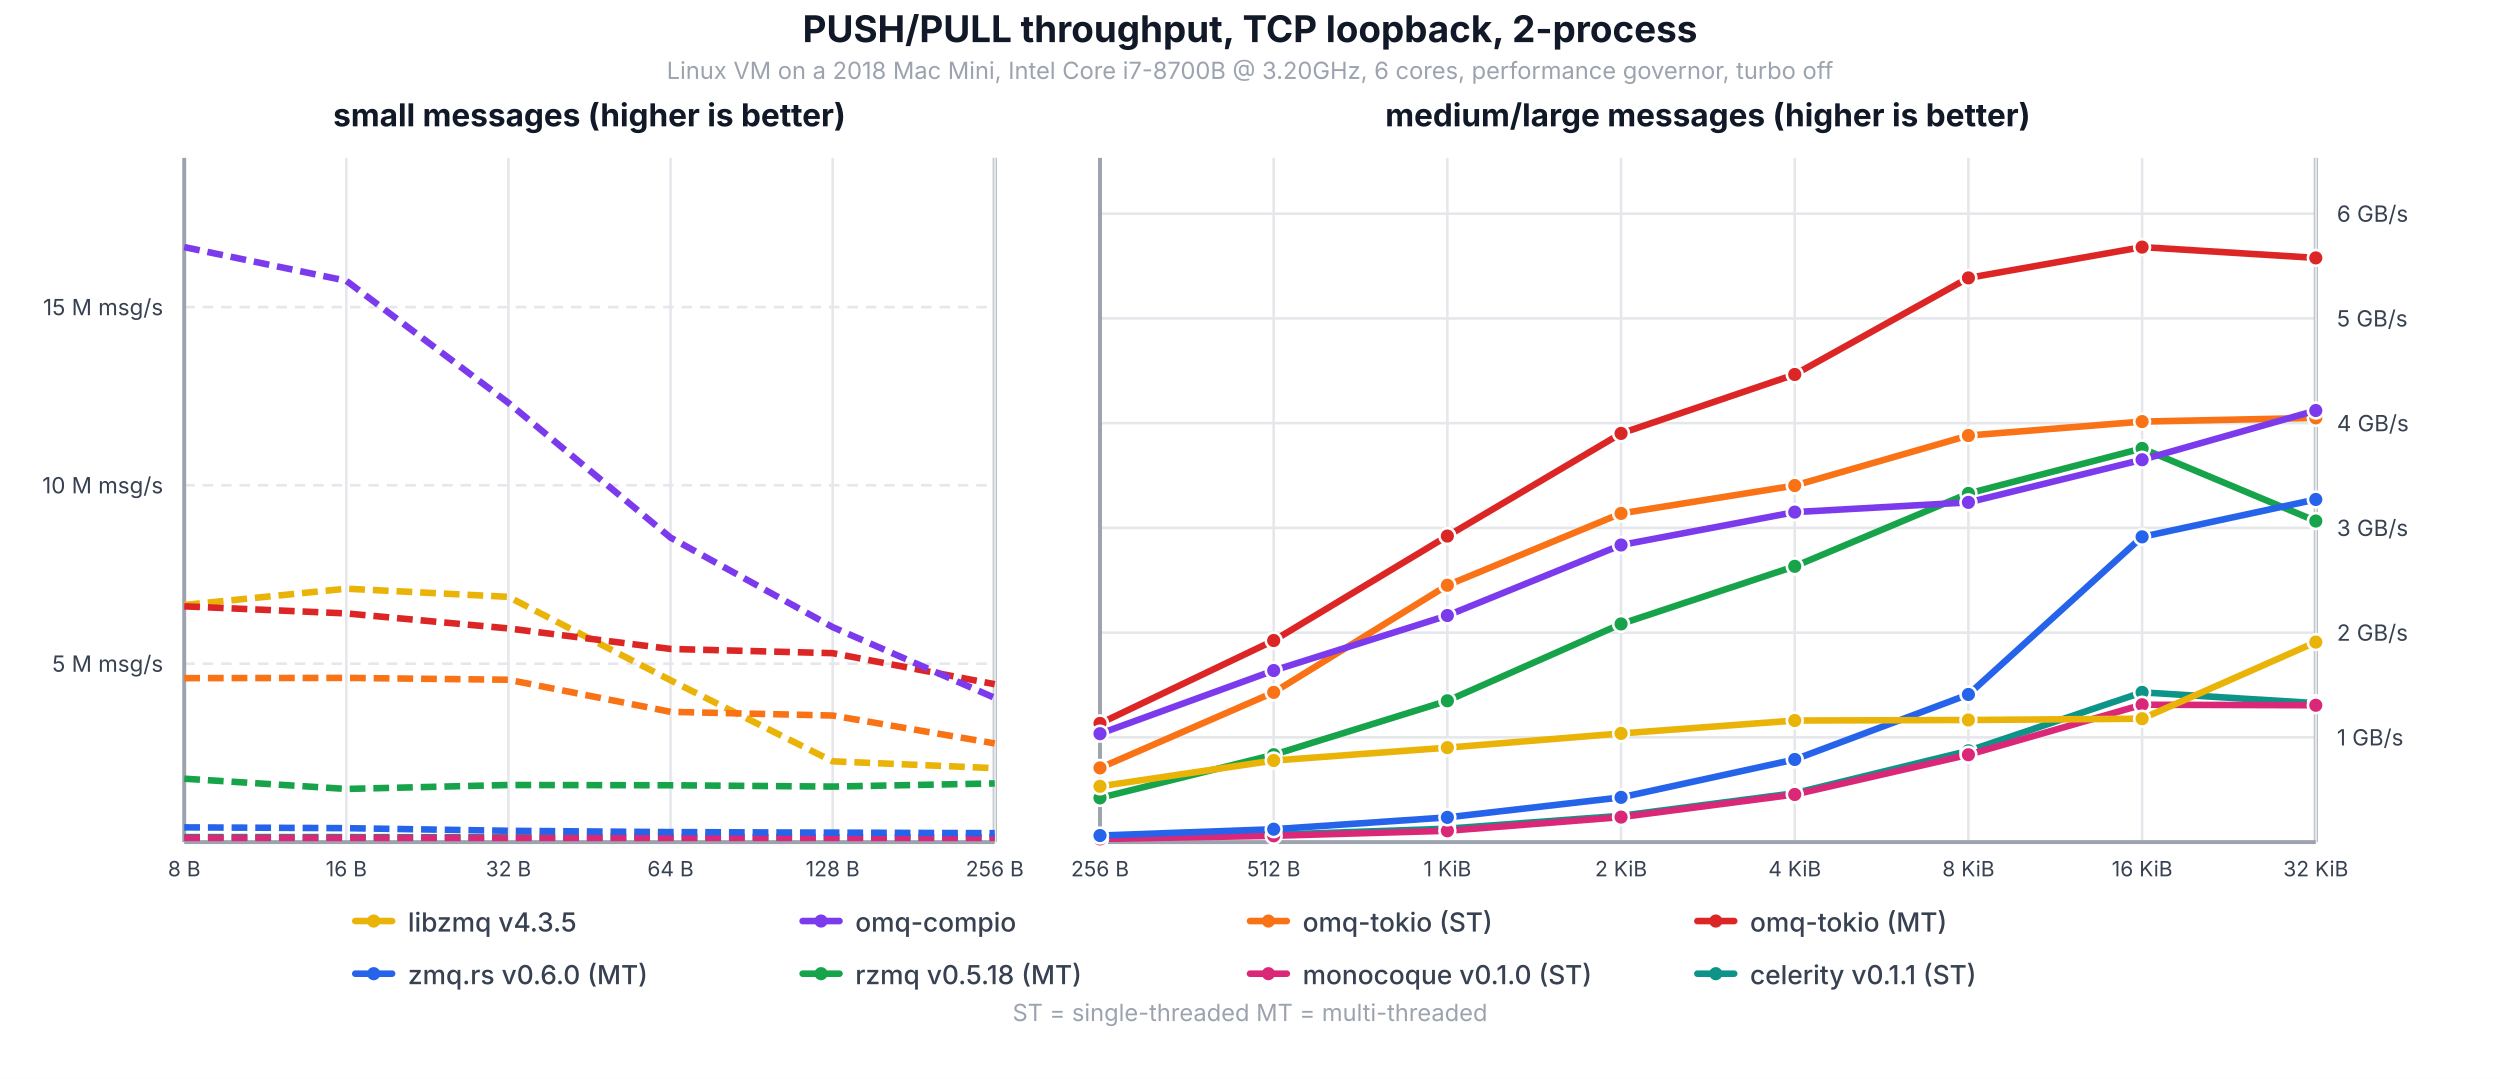
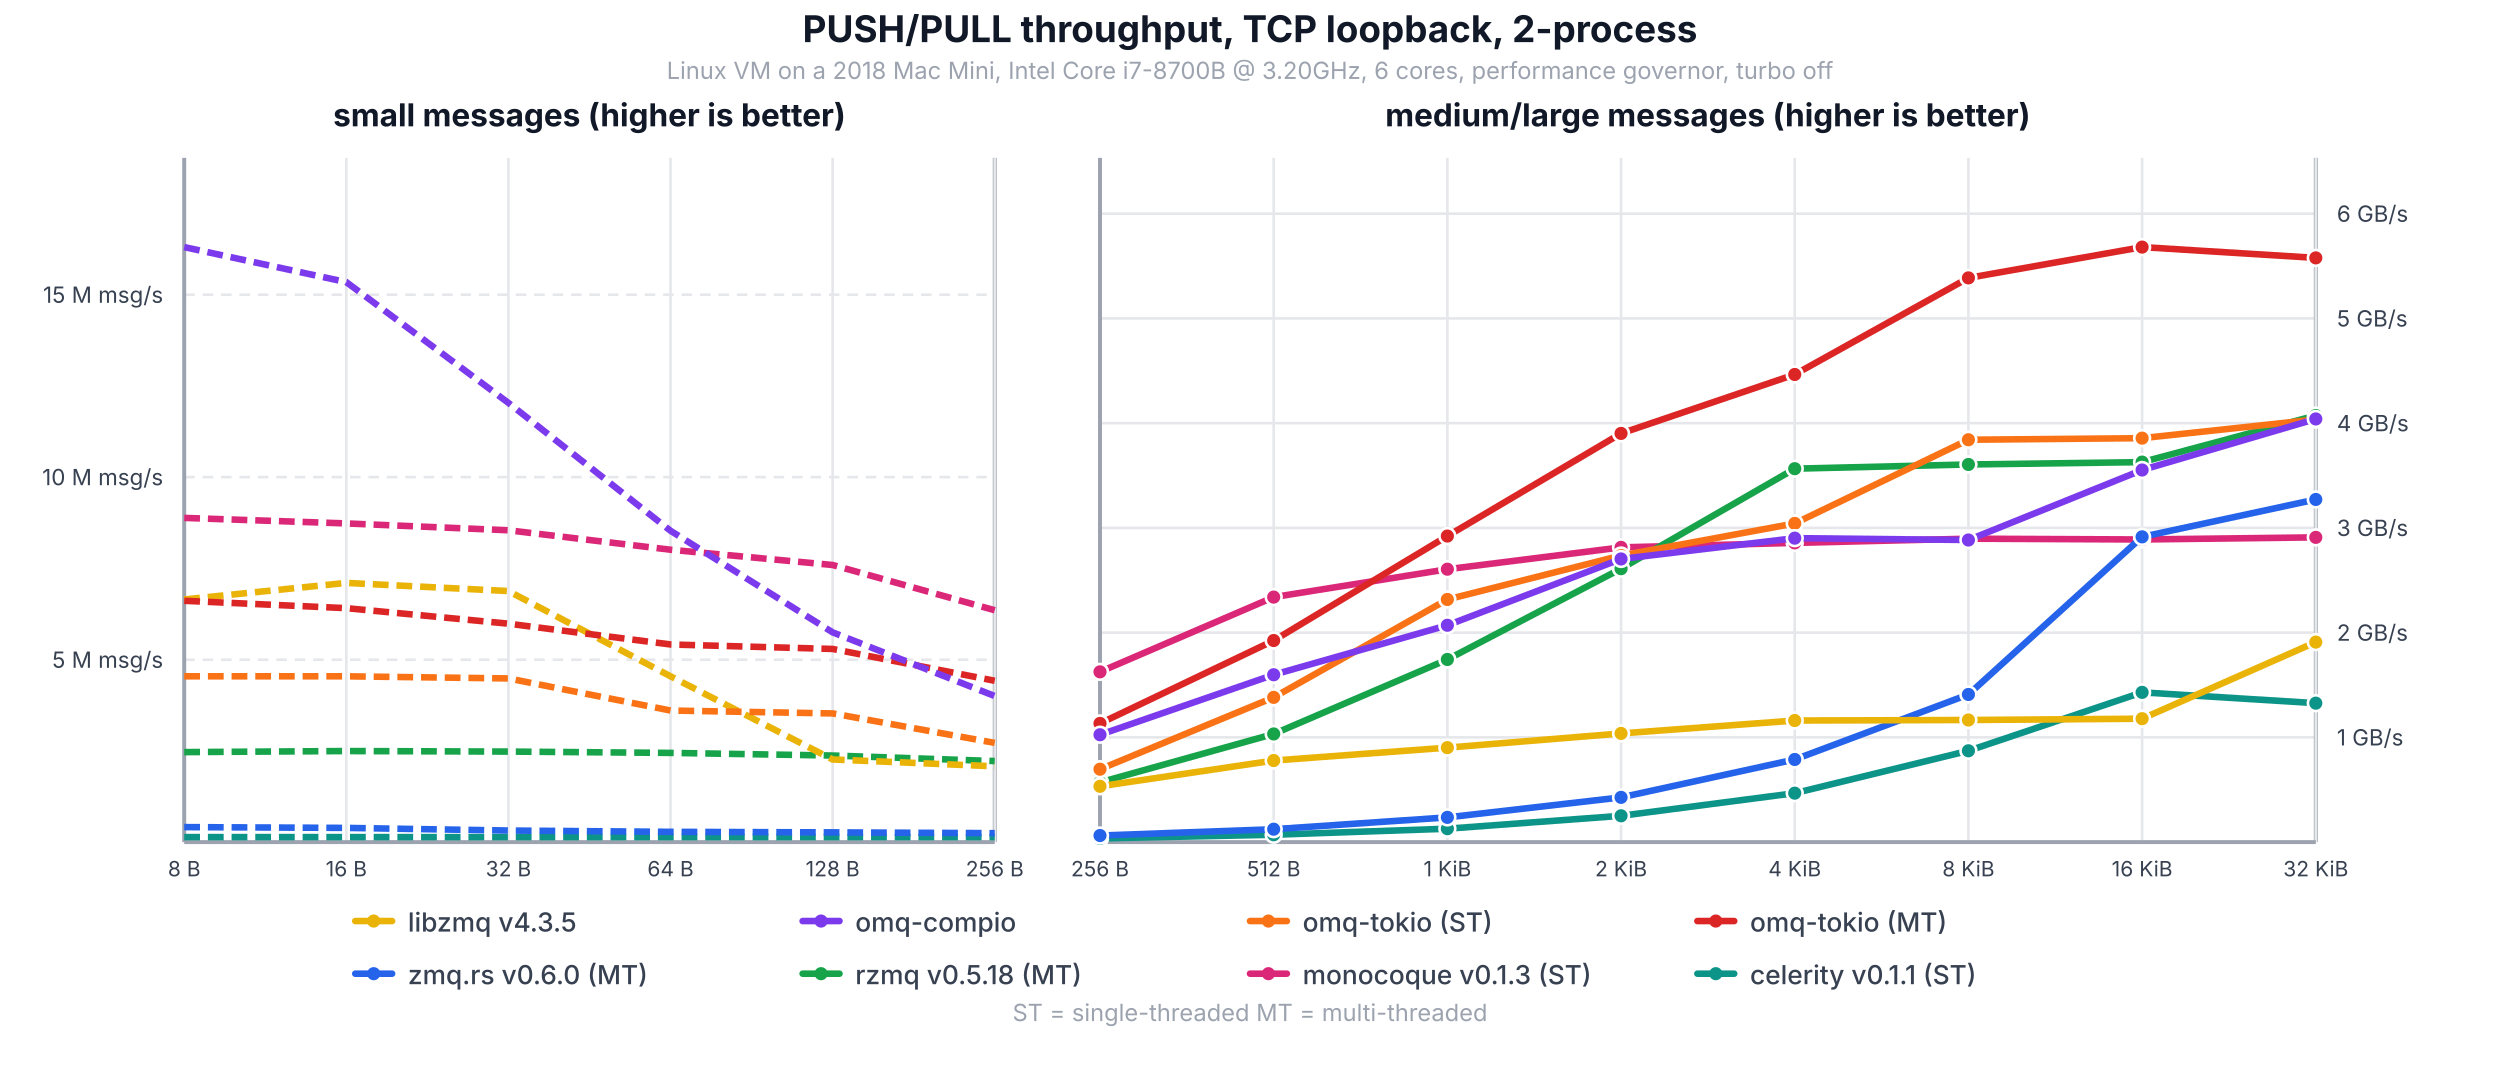
<svg xmlns="http://www.w3.org/2000/svg" viewBox="0 0 950 410" font-family="system-ui, -apple-system, sans-serif">
  <rect width="950" height="410" fill="white" />
  <text x="475.0" y="16.0" text-anchor="middle" fill="#111827" font-size="14" font-weight="700">PUSH/PULL throughput, TCP loopback, 2-process</text>
  <text x="475.0" y="30.0" text-anchor="middle" fill="#9ca3af" font-size="9">Linux VM on a 2018 Mac Mini, Intel Core i7-8700B @ 3.20GHz, 6 cores, performance governor, turbo off</text>
  <text x="224.0" y="48.0" text-anchor="middle" fill="#111827" font-size="12" font-weight="700">small messages (higher is better)</text>
-   <line x1="70.0" y1="252.2" x2="378.0" y2="252.2" stroke="#e5e7eb" stroke-width="1" stroke-dasharray="4,3" />
-   <text x="62.0" y="252.2" text-anchor="end" dominant-baseline="middle" fill="#374151" font-size="8.5">5 M msg/s</text>
-   <line x1="70.0" y1="184.4" x2="378.0" y2="184.4" stroke="#e5e7eb" stroke-width="1" stroke-dasharray="4,3" />
-   <text x="62.0" y="184.4" text-anchor="end" dominant-baseline="middle" fill="#374151" font-size="8.5">10 M msg/s</text>
-   <line x1="70.0" y1="116.7" x2="378.0" y2="116.7" stroke="#e5e7eb" stroke-width="1" stroke-dasharray="4,3" />
-   <text x="62.0" y="116.7" text-anchor="end" dominant-baseline="middle" fill="#374151" font-size="8.5">15 M msg/s</text>
+   <line x1="70.0" y1="250.7" x2="378.0" y2="250.7" stroke="#e5e7eb" stroke-width="1" stroke-dasharray="4,3" />
+   <text x="62.0" y="250.7" text-anchor="end" dominant-baseline="middle" fill="#374151" font-size="8.5">5 M msg/s</text>
+   <line x1="70.0" y1="181.3" x2="378.0" y2="181.3" stroke="#e5e7eb" stroke-width="1" stroke-dasharray="4,3" />
+   <text x="62.0" y="181.3" text-anchor="end" dominant-baseline="middle" fill="#374151" font-size="8.5">10 M msg/s</text>
+   <line x1="70.0" y1="112.0" x2="378.0" y2="112.0" stroke="#e5e7eb" stroke-width="1" stroke-dasharray="4,3" />
+   <text x="62.0" y="112.0" text-anchor="end" dominant-baseline="middle" fill="#374151" font-size="8.5">15 M msg/s</text>
  <line x1="378.0" y1="60.0" x2="378.0" y2="320.0" stroke="#9ca3af" stroke-width="1.5" />
  <line x1="70.0" y1="60.0" x2="70.0" y2="320.0" stroke="#e5e7eb" stroke-width="1" />
  <line x1="131.6" y1="60.0" x2="131.6" y2="320.0" stroke="#e5e7eb" stroke-width="1" />
  <line x1="193.2" y1="60.0" x2="193.2" y2="320.0" stroke="#e5e7eb" stroke-width="1" />
  <line x1="254.8" y1="60.0" x2="254.8" y2="320.0" stroke="#e5e7eb" stroke-width="1" />
  <line x1="316.4" y1="60.0" x2="316.4" y2="320.0" stroke="#e5e7eb" stroke-width="1" />
  <line x1="378.0" y1="60.0" x2="378.0" y2="320.0" stroke="#e5e7eb" stroke-width="1" />
  <line x1="70.0" y1="60.0" x2="70.0" y2="320.0" stroke="#9ca3af" stroke-width="1.5" />
  <line x1="70.0" y1="320.0" x2="378.0" y2="320.0" stroke="#9ca3af" stroke-width="1.5" />
-   <polyline points="70.0,318.1 131.6,318.1 193.2,318.2 254.8,318.1 316.4,318.2 378.0,318.2" fill="none" stroke="#0d9488" stroke-width="2.5" stroke-dasharray="6,3" />
-   <polyline points="70.0,318.4 131.6,318.4 193.2,318.4 254.8,318.4 316.4,318.4 378.0,318.4" fill="none" stroke="#db2777" stroke-width="2.5" stroke-dasharray="6,3" />
-   <polyline points="70.0,295.9 131.6,299.8 193.2,298.3 254.8,298.4 316.4,298.9 378.0,297.7" fill="none" stroke="#16a34a" stroke-width="2.5" stroke-dasharray="6,3" />
-   <polyline points="70.0,314.4 131.6,314.7 193.2,315.7 254.8,316.2 316.4,316.4 378.0,316.6" fill="none" stroke="#2563eb" stroke-width="2.5" stroke-dasharray="6,3" />
-   <polyline points="70.0,229.9 131.6,223.7 193.2,226.8 254.8,258.5 316.4,289.3 378.0,291.9" fill="none" stroke="#eab308" stroke-width="2.5" stroke-dasharray="6,3" />
-   <polyline points="70.0,230.4 131.6,233.1 193.2,238.8 254.8,246.6 316.4,248.2 378.0,260.0" fill="none" stroke="#dc2626" stroke-width="2.5" stroke-dasharray="6,3" />
-   <polyline points="70.0,257.7 131.6,257.6 193.2,258.3 254.8,270.5 316.4,271.9 378.0,282.5" fill="none" stroke="#f97316" stroke-width="2.5" stroke-dasharray="6,3" />
-   <polyline points="70.0,93.9 131.6,106.7 193.2,153.1 254.8,204.3 316.4,238.3 378.0,265.2" fill="none" stroke="#7c3aed" stroke-width="2.5" stroke-dasharray="6,3" />
+   <polyline points="70.0,318.1 131.6,318.1 193.2,318.1 254.8,318.1 316.4,318.1 378.0,318.1" fill="none" stroke="#0d9488" stroke-width="2.5" stroke-dasharray="6,3" />
+   <polyline points="70.0,196.8 131.6,198.9 193.2,201.5 254.8,208.9 316.4,214.7 378.0,231.9" fill="none" stroke="#db2777" stroke-width="2.5" stroke-dasharray="6,3" />
+   <polyline points="70.0,285.8 131.6,285.4 193.2,285.6 254.8,286.1 316.4,287.1 378.0,289.2" fill="none" stroke="#16a34a" stroke-width="2.5" stroke-dasharray="6,3" />
+   <polyline points="70.0,314.3 131.6,314.6 193.2,315.6 254.8,316.1 316.4,316.3 378.0,316.6" fill="none" stroke="#2563eb" stroke-width="2.5" stroke-dasharray="6,3" />
+   <polyline points="70.0,227.8 131.6,221.5 193.2,224.6 254.8,257.0 316.4,288.6 378.0,291.2" fill="none" stroke="#eab308" stroke-width="2.5" stroke-dasharray="6,3" />
+   <polyline points="70.0,228.3 131.6,231.1 193.2,237.0 254.8,244.9 316.4,246.6 378.0,258.7" fill="none" stroke="#dc2626" stroke-width="2.5" stroke-dasharray="6,3" />
+   <polyline points="70.0,257.0 131.6,257.0 193.2,257.8 254.8,270.0 316.4,271.1 378.0,282.3" fill="none" stroke="#f97316" stroke-width="2.5" stroke-dasharray="6,3" />
+   <polyline points="70.0,93.9 131.6,107.2 193.2,153.1 254.8,201.7 316.4,240.3 378.0,264.5" fill="none" stroke="#7c3aed" stroke-width="2.5" stroke-dasharray="6,3" />
  <text x="70.0" y="333.0" text-anchor="middle" fill="#374151" font-size="8">8 B</text>
  <text x="131.6" y="333.0" text-anchor="middle" fill="#374151" font-size="8">16 B</text>
  <text x="193.2" y="333.0" text-anchor="middle" fill="#374151" font-size="8">32 B</text>
  <text x="254.8" y="333.0" text-anchor="middle" fill="#374151" font-size="8">64 B</text>
  <text x="316.4" y="333.0" text-anchor="middle" fill="#374151" font-size="8">128 B</text>
  <text x="378.0" y="333.0" text-anchor="middle" fill="#374151" font-size="8">256 B</text>
  <text x="649.0" y="48.0" text-anchor="middle" fill="#111827" font-size="12" font-weight="700">medium/large messages (higher is better)</text>
  <line x1="418.0" y1="280.2" x2="880.0" y2="280.2" stroke="#e5e7eb" stroke-width="1" />
  <text x="888.0" y="280.2" text-anchor="start" dominant-baseline="middle" fill="#374151" font-size="8.5">1 GB/s</text>
  <line x1="418.0" y1="240.4" x2="880.0" y2="240.4" stroke="#e5e7eb" stroke-width="1" />
  <text x="888.0" y="240.4" text-anchor="start" dominant-baseline="middle" fill="#374151" font-size="8.5">2 GB/s</text>
  <line x1="418.0" y1="200.6" x2="880.0" y2="200.6" stroke="#e5e7eb" stroke-width="1" />
  <text x="888.0" y="200.6" text-anchor="start" dominant-baseline="middle" fill="#374151" font-size="8.5">3 GB/s</text>
  <line x1="418.0" y1="160.8" x2="880.0" y2="160.8" stroke="#e5e7eb" stroke-width="1" />
  <text x="888.0" y="160.8" text-anchor="start" dominant-baseline="middle" fill="#374151" font-size="8.5">4 GB/s</text>
  <line x1="418.0" y1="121.0" x2="880.0" y2="121.0" stroke="#e5e7eb" stroke-width="1" />
  <text x="888.0" y="121.0" text-anchor="start" dominant-baseline="middle" fill="#374151" font-size="8.5">5 GB/s</text>
  <line x1="418.0" y1="81.2" x2="880.0" y2="81.2" stroke="#e5e7eb" stroke-width="1" />
  <text x="888.0" y="81.2" text-anchor="start" dominant-baseline="middle" fill="#374151" font-size="8.5">6 GB/s</text>
  <line x1="880.0" y1="60.0" x2="880.0" y2="320.0" stroke="#9ca3af" stroke-width="1.5" />
  <line x1="418.0" y1="60.0" x2="418.0" y2="320.0" stroke="#e5e7eb" stroke-width="1" />
  <line x1="484.0" y1="60.0" x2="484.0" y2="320.0" stroke="#e5e7eb" stroke-width="1" />
  <line x1="550.0" y1="60.0" x2="550.0" y2="320.0" stroke="#e5e7eb" stroke-width="1" />
  <line x1="616.0" y1="60.0" x2="616.0" y2="320.0" stroke="#e5e7eb" stroke-width="1" />
  <line x1="682.0" y1="60.0" x2="682.0" y2="320.0" stroke="#e5e7eb" stroke-width="1" />
  <line x1="748.0" y1="60.0" x2="748.0" y2="320.0" stroke="#e5e7eb" stroke-width="1" />
  <line x1="814.0" y1="60.0" x2="814.0" y2="320.0" stroke="#e5e7eb" stroke-width="1" />
  <line x1="880.0" y1="60.0" x2="880.0" y2="320.0" stroke="#e5e7eb" stroke-width="1" />
  <line x1="418.0" y1="60.0" x2="418.0" y2="320.0" stroke="#9ca3af" stroke-width="1.5" />
  <line x1="418.0" y1="320.0" x2="880.0" y2="320.0" stroke="#9ca3af" stroke-width="1.5" />
  <polyline points="418.0,318.6 484.0,317.2 550.0,314.9 616.0,310.0 682.0,301.4 748.0,285.3 814.0,263.1 880.0,267.2" fill="none" stroke="#0d9488" stroke-width="2.5" stroke-linecap="round" stroke-linejoin="round" />
  <circle cx="418.0" cy="318.6" r="3" fill="#0d9488" stroke="white" stroke-width="1" />
  <circle cx="484.0" cy="317.2" r="3" fill="#0d9488" stroke="white" stroke-width="1" />
  <circle cx="550.0" cy="314.9" r="3" fill="#0d9488" stroke="white" stroke-width="1" />
  <circle cx="616.0" cy="310.0" r="3" fill="#0d9488" stroke="white" stroke-width="1" />
  <circle cx="682.0" cy="301.4" r="3" fill="#0d9488" stroke="white" stroke-width="1" />
  <circle cx="748.0" cy="285.3" r="3" fill="#0d9488" stroke="white" stroke-width="1" />
  <circle cx="814.0" cy="263.1" r="3" fill="#0d9488" stroke="white" stroke-width="1" />
  <circle cx="880.0" cy="267.2" r="3" fill="#0d9488" stroke="white" stroke-width="1" />
-   <polyline points="418.0,318.8 484.0,317.6 550.0,315.7 616.0,310.5 682.0,301.9 748.0,286.8 814.0,267.8 880.0,268.0" fill="none" stroke="#db2777" stroke-width="2.5" stroke-linecap="round" stroke-linejoin="round" />
-   <circle cx="418.0" cy="318.8" r="3" fill="#db2777" stroke="white" stroke-width="1" />
-   <circle cx="484.0" cy="317.6" r="3" fill="#db2777" stroke="white" stroke-width="1" />
-   <circle cx="550.0" cy="315.7" r="3" fill="#db2777" stroke="white" stroke-width="1" />
-   <circle cx="616.0" cy="310.5" r="3" fill="#db2777" stroke="white" stroke-width="1" />
-   <circle cx="682.0" cy="301.9" r="3" fill="#db2777" stroke="white" stroke-width="1" />
-   <circle cx="748.0" cy="286.8" r="3" fill="#db2777" stroke="white" stroke-width="1" />
-   <circle cx="814.0" cy="267.8" r="3" fill="#db2777" stroke="white" stroke-width="1" />
-   <circle cx="880.0" cy="268.0" r="3" fill="#db2777" stroke="white" stroke-width="1" />
-   <polyline points="418.0,303.2 484.0,286.8 550.0,266.3 616.0,237.1 682.0,215.2 748.0,187.5 814.0,170.4 880.0,198.0" fill="none" stroke="#16a34a" stroke-width="2.5" stroke-linecap="round" stroke-linejoin="round" />
-   <circle cx="418.0" cy="303.2" r="3" fill="#16a34a" stroke="white" stroke-width="1" />
-   <circle cx="484.0" cy="286.8" r="3" fill="#16a34a" stroke="white" stroke-width="1" />
-   <circle cx="550.0" cy="266.3" r="3" fill="#16a34a" stroke="white" stroke-width="1" />
-   <circle cx="616.0" cy="237.1" r="3" fill="#16a34a" stroke="white" stroke-width="1" />
-   <circle cx="682.0" cy="215.2" r="3" fill="#16a34a" stroke="white" stroke-width="1" />
-   <circle cx="748.0" cy="187.5" r="3" fill="#16a34a" stroke="white" stroke-width="1" />
-   <circle cx="814.0" cy="170.4" r="3" fill="#16a34a" stroke="white" stroke-width="1" />
-   <circle cx="880.0" cy="198.0" r="3" fill="#16a34a" stroke="white" stroke-width="1" />
+   <polyline points="418.0,255.3 484.0,226.9 550.0,216.3 616.0,208.0 682.0,206.3 748.0,204.7 814.0,205.0 880.0,204.2" fill="none" stroke="#db2777" stroke-width="2.5" stroke-linecap="round" stroke-linejoin="round" />
+   <circle cx="418.0" cy="255.3" r="3" fill="#db2777" stroke="white" stroke-width="1" />
+   <circle cx="484.0" cy="226.9" r="3" fill="#db2777" stroke="white" stroke-width="1" />
+   <circle cx="550.0" cy="216.3" r="3" fill="#db2777" stroke="white" stroke-width="1" />
+   <circle cx="616.0" cy="208.0" r="3" fill="#db2777" stroke="white" stroke-width="1" />
+   <circle cx="682.0" cy="206.3" r="3" fill="#db2777" stroke="white" stroke-width="1" />
+   <circle cx="748.0" cy="204.7" r="3" fill="#db2777" stroke="white" stroke-width="1" />
+   <circle cx="814.0" cy="205.0" r="3" fill="#db2777" stroke="white" stroke-width="1" />
+   <circle cx="880.0" cy="204.2" r="3" fill="#db2777" stroke="white" stroke-width="1" />
+   <polyline points="418.0,297.3 484.0,278.9 550.0,250.6 616.0,216.1 682.0,178.1 748.0,176.5 814.0,175.6 880.0,157.9" fill="none" stroke="#16a34a" stroke-width="2.5" stroke-linecap="round" stroke-linejoin="round" />
+   <circle cx="418.0" cy="297.3" r="3" fill="#16a34a" stroke="white" stroke-width="1" />
+   <circle cx="484.0" cy="278.9" r="3" fill="#16a34a" stroke="white" stroke-width="1" />
+   <circle cx="550.0" cy="250.6" r="3" fill="#16a34a" stroke="white" stroke-width="1" />
+   <circle cx="616.0" cy="216.1" r="3" fill="#16a34a" stroke="white" stroke-width="1" />
+   <circle cx="682.0" cy="178.1" r="3" fill="#16a34a" stroke="white" stroke-width="1" />
+   <circle cx="748.0" cy="176.5" r="3" fill="#16a34a" stroke="white" stroke-width="1" />
+   <circle cx="814.0" cy="175.6" r="3" fill="#16a34a" stroke="white" stroke-width="1" />
+   <circle cx="880.0" cy="157.9" r="3" fill="#16a34a" stroke="white" stroke-width="1" />
  <polyline points="418.0,317.5 484.0,315.1 550.0,310.6 616.0,303.0 682.0,288.6 748.0,263.9 814.0,204.0 880.0,189.8" fill="none" stroke="#2563eb" stroke-width="2.5" stroke-linecap="round" stroke-linejoin="round" />
  <circle cx="418.0" cy="317.5" r="3" fill="#2563eb" stroke="white" stroke-width="1" />
  <circle cx="484.0" cy="315.1" r="3" fill="#2563eb" stroke="white" stroke-width="1" />
  <circle cx="550.0" cy="310.6" r="3" fill="#2563eb" stroke="white" stroke-width="1" />
  <circle cx="616.0" cy="303.0" r="3" fill="#2563eb" stroke="white" stroke-width="1" />
  <circle cx="682.0" cy="288.6" r="3" fill="#2563eb" stroke="white" stroke-width="1" />
  <circle cx="748.0" cy="263.9" r="3" fill="#2563eb" stroke="white" stroke-width="1" />
  <circle cx="814.0" cy="204.0" r="3" fill="#2563eb" stroke="white" stroke-width="1" />
  <circle cx="880.0" cy="189.8" r="3" fill="#2563eb" stroke="white" stroke-width="1" />
  <polyline points="418.0,298.8 484.0,289.0 550.0,284.1 616.0,278.7 682.0,273.8 748.0,273.6 814.0,273.1 880.0,244.0" fill="none" stroke="#eab308" stroke-width="2.5" stroke-linecap="round" stroke-linejoin="round" />
  <circle cx="418.0" cy="298.8" r="3" fill="#eab308" stroke="white" stroke-width="1" />
  <circle cx="484.0" cy="289.0" r="3" fill="#eab308" stroke="white" stroke-width="1" />
  <circle cx="550.0" cy="284.1" r="3" fill="#eab308" stroke="white" stroke-width="1" />
  <circle cx="616.0" cy="278.7" r="3" fill="#eab308" stroke="white" stroke-width="1" />
  <circle cx="682.0" cy="273.8" r="3" fill="#eab308" stroke="white" stroke-width="1" />
  <circle cx="748.0" cy="273.6" r="3" fill="#eab308" stroke="white" stroke-width="1" />
  <circle cx="814.0" cy="273.1" r="3" fill="#eab308" stroke="white" stroke-width="1" />
  <circle cx="880.0" cy="244.0" r="3" fill="#eab308" stroke="white" stroke-width="1" />
  <polyline points="418.0,274.9 484.0,243.4 550.0,203.7 616.0,164.7 682.0,142.3 748.0,105.6 814.0,93.9 880.0,98.0" fill="none" stroke="#dc2626" stroke-width="2.5" stroke-linecap="round" stroke-linejoin="round" />
  <circle cx="418.0" cy="274.9" r="3" fill="#dc2626" stroke="white" stroke-width="1" />
  <circle cx="484.0" cy="243.4" r="3" fill="#dc2626" stroke="white" stroke-width="1" />
  <circle cx="550.0" cy="203.7" r="3" fill="#dc2626" stroke="white" stroke-width="1" />
  <circle cx="616.0" cy="164.7" r="3" fill="#dc2626" stroke="white" stroke-width="1" />
  <circle cx="682.0" cy="142.3" r="3" fill="#dc2626" stroke="white" stroke-width="1" />
  <circle cx="748.0" cy="105.6" r="3" fill="#dc2626" stroke="white" stroke-width="1" />
  <circle cx="814.0" cy="93.9" r="3" fill="#dc2626" stroke="white" stroke-width="1" />
  <circle cx="880.0" cy="98.0" r="3" fill="#dc2626" stroke="white" stroke-width="1" />
-   <polyline points="418.0,291.8 484.0,263.1 550.0,222.4 616.0,195.1 682.0,184.5 748.0,165.5 814.0,160.2 880.0,158.8" fill="none" stroke="#f97316" stroke-width="2.5" stroke-linecap="round" stroke-linejoin="round" />
-   <circle cx="418.0" cy="291.8" r="3" fill="#f97316" stroke="white" stroke-width="1" />
-   <circle cx="484.0" cy="263.1" r="3" fill="#f97316" stroke="white" stroke-width="1" />
-   <circle cx="550.0" cy="222.4" r="3" fill="#f97316" stroke="white" stroke-width="1" />
-   <circle cx="616.0" cy="195.1" r="3" fill="#f97316" stroke="white" stroke-width="1" />
-   <circle cx="682.0" cy="184.5" r="3" fill="#f97316" stroke="white" stroke-width="1" />
-   <circle cx="748.0" cy="165.5" r="3" fill="#f97316" stroke="white" stroke-width="1" />
-   <circle cx="814.0" cy="160.2" r="3" fill="#f97316" stroke="white" stroke-width="1" />
-   <circle cx="880.0" cy="158.8" r="3" fill="#f97316" stroke="white" stroke-width="1" />
-   <polyline points="418.0,278.8 484.0,254.8 550.0,233.9 616.0,207.1 682.0,194.6 748.0,190.9 814.0,174.7 880.0,156.0" fill="none" stroke="#7c3aed" stroke-width="2.5" stroke-linecap="round" stroke-linejoin="round" />
-   <circle cx="418.0" cy="278.8" r="3" fill="#7c3aed" stroke="white" stroke-width="1" />
-   <circle cx="484.0" cy="254.8" r="3" fill="#7c3aed" stroke="white" stroke-width="1" />
-   <circle cx="550.0" cy="233.9" r="3" fill="#7c3aed" stroke="white" stroke-width="1" />
-   <circle cx="616.0" cy="207.1" r="3" fill="#7c3aed" stroke="white" stroke-width="1" />
-   <circle cx="682.0" cy="194.6" r="3" fill="#7c3aed" stroke="white" stroke-width="1" />
-   <circle cx="748.0" cy="190.9" r="3" fill="#7c3aed" stroke="white" stroke-width="1" />
-   <circle cx="814.0" cy="174.7" r="3" fill="#7c3aed" stroke="white" stroke-width="1" />
-   <circle cx="880.0" cy="156.0" r="3" fill="#7c3aed" stroke="white" stroke-width="1" />
+   <polyline points="418.0,292.3 484.0,265.0 550.0,227.8 616.0,211.1 682.0,198.9 748.0,167.1 814.0,166.5 880.0,159.4" fill="none" stroke="#f97316" stroke-width="2.5" stroke-linecap="round" stroke-linejoin="round" />
+   <circle cx="418.0" cy="292.3" r="3" fill="#f97316" stroke="white" stroke-width="1" />
+   <circle cx="484.0" cy="265.0" r="3" fill="#f97316" stroke="white" stroke-width="1" />
+   <circle cx="550.0" cy="227.8" r="3" fill="#f97316" stroke="white" stroke-width="1" />
+   <circle cx="616.0" cy="211.1" r="3" fill="#f97316" stroke="white" stroke-width="1" />
+   <circle cx="682.0" cy="198.9" r="3" fill="#f97316" stroke="white" stroke-width="1" />
+   <circle cx="748.0" cy="167.1" r="3" fill="#f97316" stroke="white" stroke-width="1" />
+   <circle cx="814.0" cy="166.5" r="3" fill="#f97316" stroke="white" stroke-width="1" />
+   <circle cx="880.0" cy="159.4" r="3" fill="#f97316" stroke="white" stroke-width="1" />
+   <polyline points="418.0,279.2 484.0,256.4 550.0,237.6 616.0,212.4 682.0,204.5 748.0,205.2 814.0,178.6 880.0,159.2" fill="none" stroke="#7c3aed" stroke-width="2.5" stroke-linecap="round" stroke-linejoin="round" />
+   <circle cx="418.0" cy="279.2" r="3" fill="#7c3aed" stroke="white" stroke-width="1" />
+   <circle cx="484.0" cy="256.4" r="3" fill="#7c3aed" stroke="white" stroke-width="1" />
+   <circle cx="550.0" cy="237.6" r="3" fill="#7c3aed" stroke="white" stroke-width="1" />
+   <circle cx="616.0" cy="212.4" r="3" fill="#7c3aed" stroke="white" stroke-width="1" />
+   <circle cx="682.0" cy="204.5" r="3" fill="#7c3aed" stroke="white" stroke-width="1" />
+   <circle cx="748.0" cy="205.2" r="3" fill="#7c3aed" stroke="white" stroke-width="1" />
+   <circle cx="814.0" cy="178.6" r="3" fill="#7c3aed" stroke="white" stroke-width="1" />
+   <circle cx="880.0" cy="159.2" r="3" fill="#7c3aed" stroke="white" stroke-width="1" />
  <text x="418.0" y="333.0" text-anchor="middle" fill="#374151" font-size="8">256 B</text>
  <text x="484.0" y="333.0" text-anchor="middle" fill="#374151" font-size="8">512 B</text>
  <text x="550.0" y="333.0" text-anchor="middle" fill="#374151" font-size="8">1 KiB</text>
  <text x="616.0" y="333.0" text-anchor="middle" fill="#374151" font-size="8">2 KiB</text>
  <text x="682.0" y="333.0" text-anchor="middle" fill="#374151" font-size="8">4 KiB</text>
  <text x="748.0" y="333.0" text-anchor="middle" fill="#374151" font-size="8">8 KiB</text>
  <text x="814.0" y="333.0" text-anchor="middle" fill="#374151" font-size="8">16 KiB</text>
  <text x="880.0" y="333.0" text-anchor="middle" fill="#374151" font-size="8">32 KiB</text>
  <line x1="135" y1="350" x2="149" y2="350" stroke="#eab308" stroke-width="2.5" stroke-linecap="round" />
  <circle cx="142" cy="350" r="2.5" fill="#eab308" />
  <text x="155" y="354" fill="#374151" font-size="10" font-weight="500">libzmq v4.3.5</text>
  <line x1="305" y1="350" x2="319" y2="350" stroke="#7c3aed" stroke-width="2.5" stroke-linecap="round" />
  <circle cx="312" cy="350" r="2.5" fill="#7c3aed" />
  <text x="325" y="354" fill="#374151" font-size="10" font-weight="500">omq-compio</text>
  <line x1="475" y1="350" x2="489" y2="350" stroke="#f97316" stroke-width="2.5" stroke-linecap="round" />
  <circle cx="482" cy="350" r="2.5" fill="#f97316" />
  <text x="495" y="354" fill="#374151" font-size="10" font-weight="500">omq-tokio (ST)</text>
  <line x1="645" y1="350" x2="659" y2="350" stroke="#dc2626" stroke-width="2.5" stroke-linecap="round" />
  <circle cx="652" cy="350" r="2.5" fill="#dc2626" />
  <text x="665" y="354" fill="#374151" font-size="10" font-weight="500">omq-tokio (MT)</text>
  <line x1="135" y1="370" x2="149" y2="370" stroke="#2563eb" stroke-width="2.5" stroke-linecap="round" />
  <circle cx="142" cy="370" r="2.5" fill="#2563eb" />
  <text x="155" y="374" fill="#374151" font-size="10" font-weight="500">zmq.rs v0.6.0 (MT)</text>
  <line x1="305" y1="370" x2="319" y2="370" stroke="#16a34a" stroke-width="2.5" stroke-linecap="round" />
  <circle cx="312" cy="370" r="2.5" fill="#16a34a" />
  <text x="325" y="374" fill="#374151" font-size="10" font-weight="500">rzmq v0.5.18 (MT)</text>
  <line x1="475" y1="370" x2="489" y2="370" stroke="#db2777" stroke-width="2.5" stroke-linecap="round" />
  <circle cx="482" cy="370" r="2.5" fill="#db2777" />
-   <text x="495" y="374" fill="#374151" font-size="10" font-weight="500">monocoque v0.1.0 (ST)</text>
+   <text x="495" y="374" fill="#374151" font-size="10" font-weight="500">monocoque v0.1.3 (ST)</text>
  <line x1="645" y1="370" x2="659" y2="370" stroke="#0d9488" stroke-width="2.5" stroke-linecap="round" />
  <circle cx="652" cy="370" r="2.5" fill="#0d9488" />
  <text x="665" y="374" fill="#374151" font-size="10" font-weight="500">celerity v0.1.1 (ST)</text>
  <text x="475.0" y="388.0" text-anchor="middle" fill="#9ca3af" font-size="9">ST = single-threaded   MT = multi-threaded</text>
</svg>
